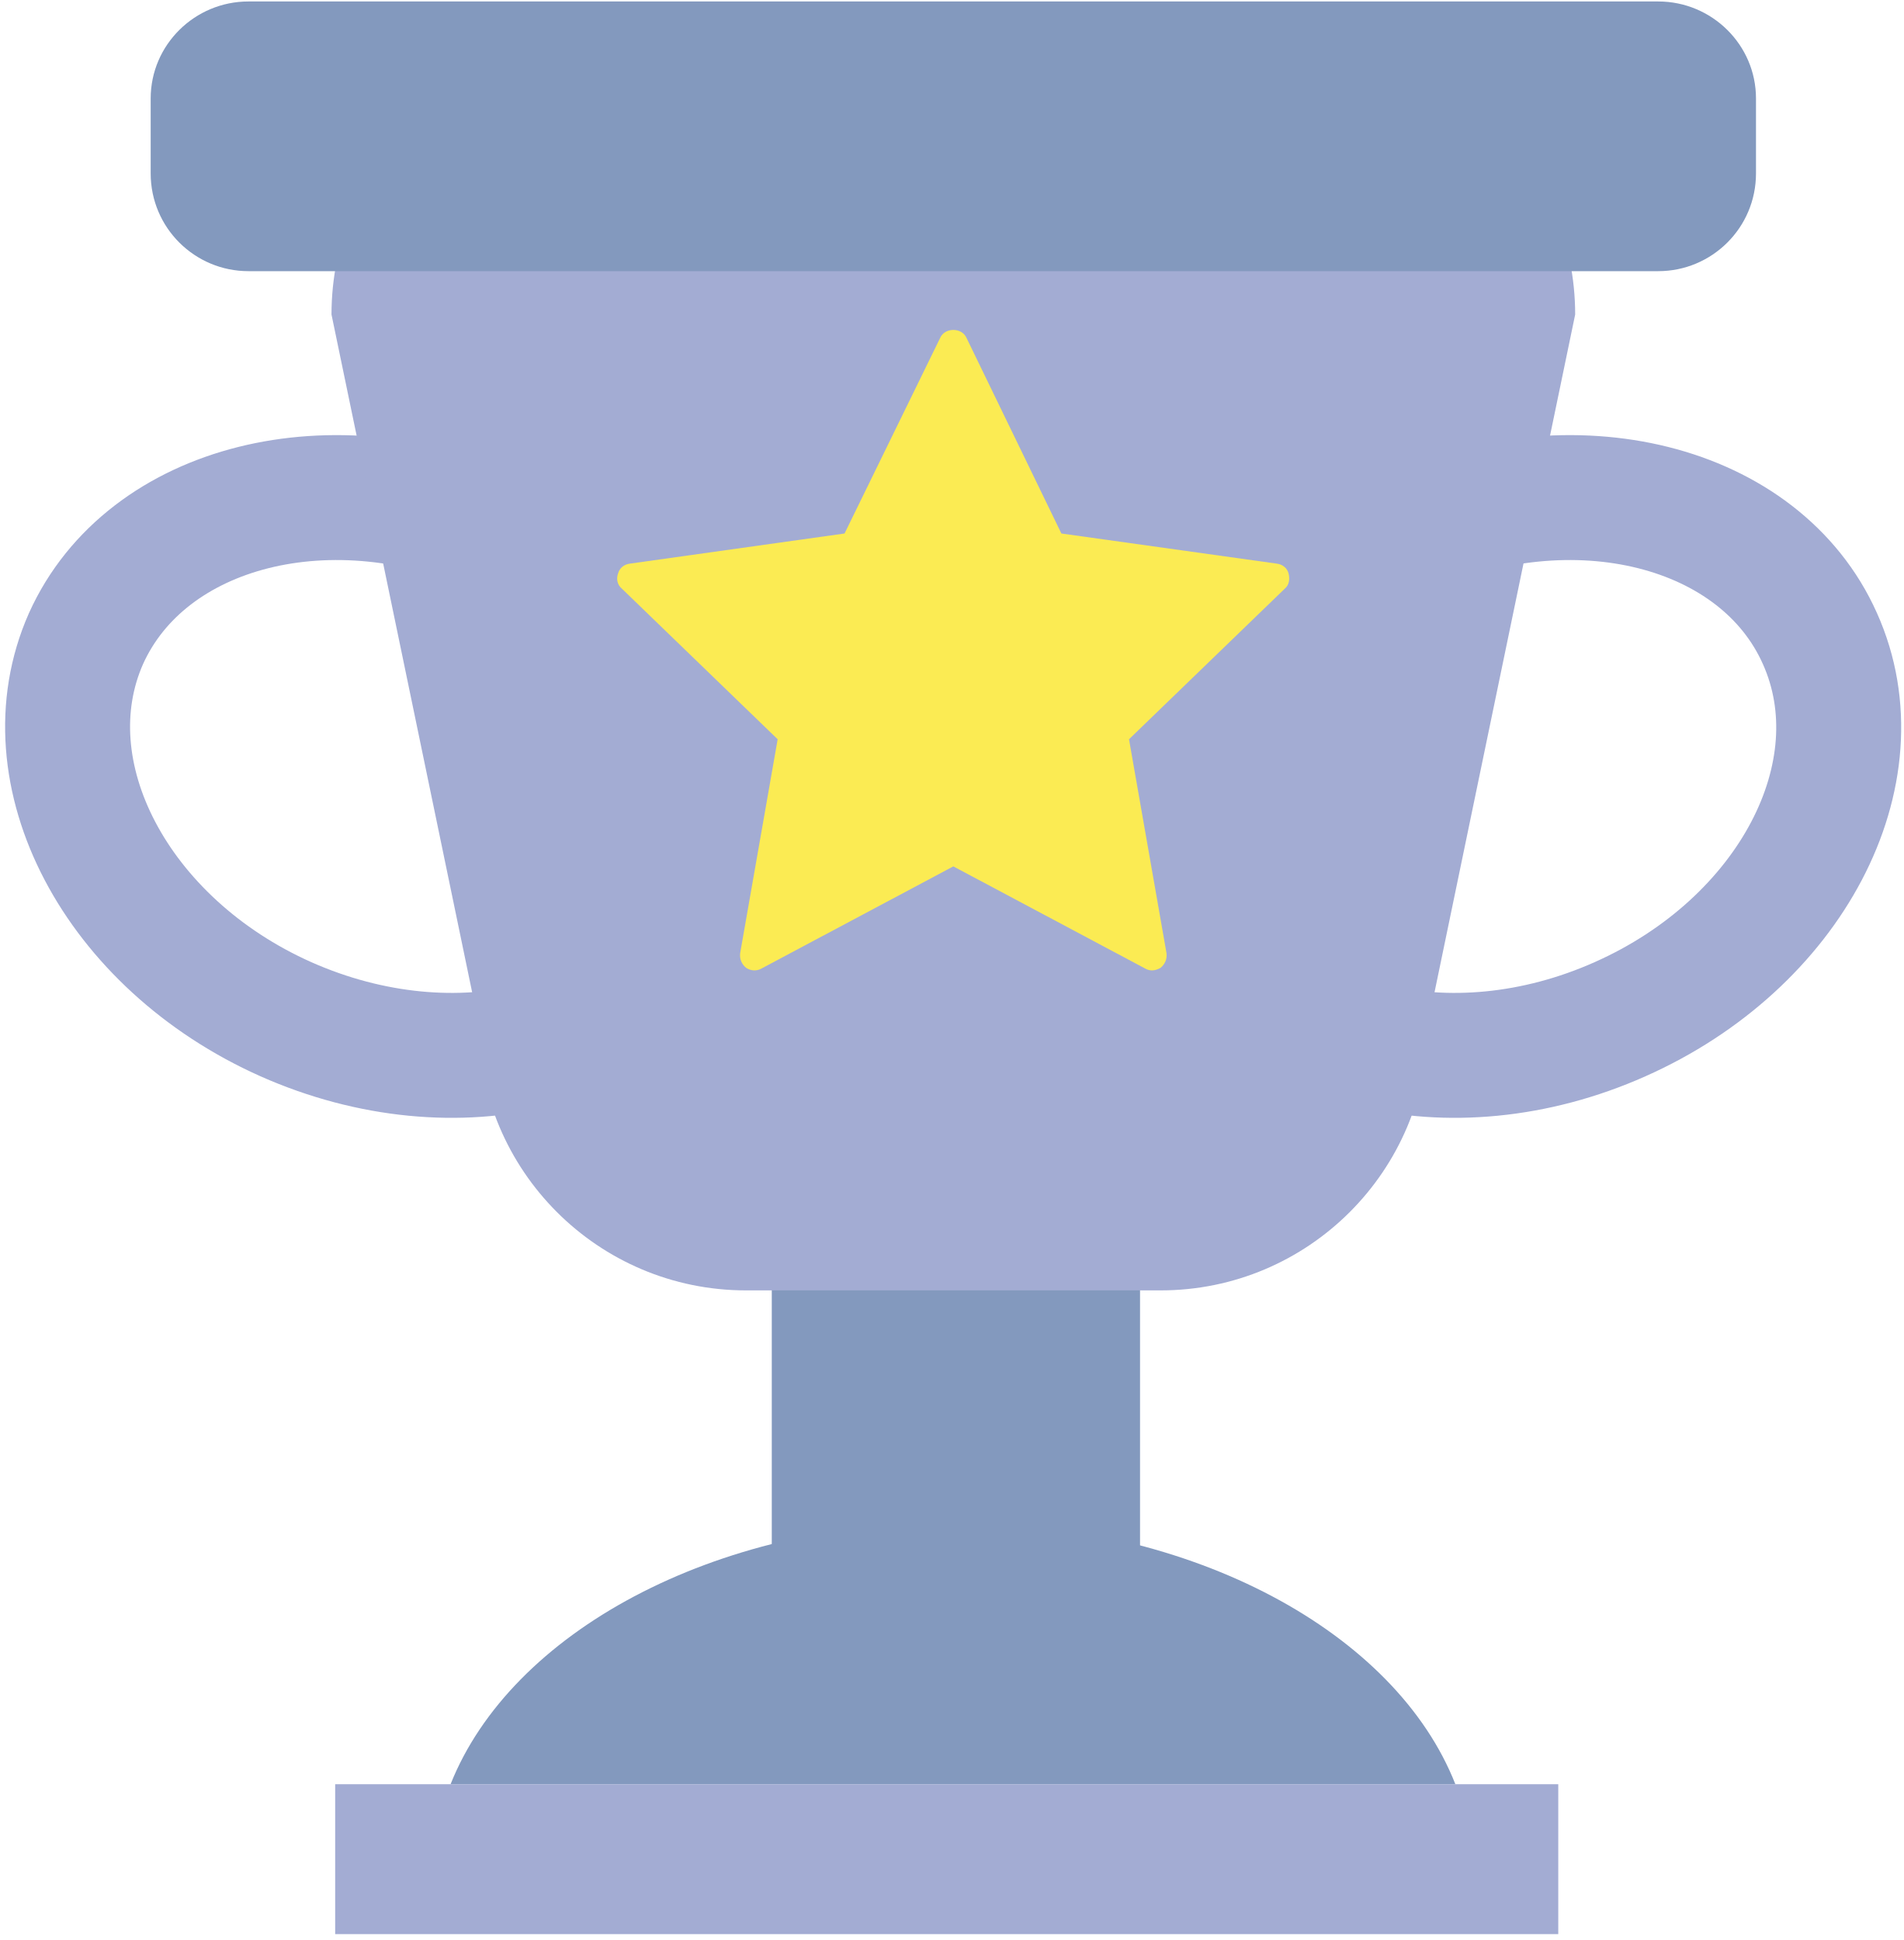
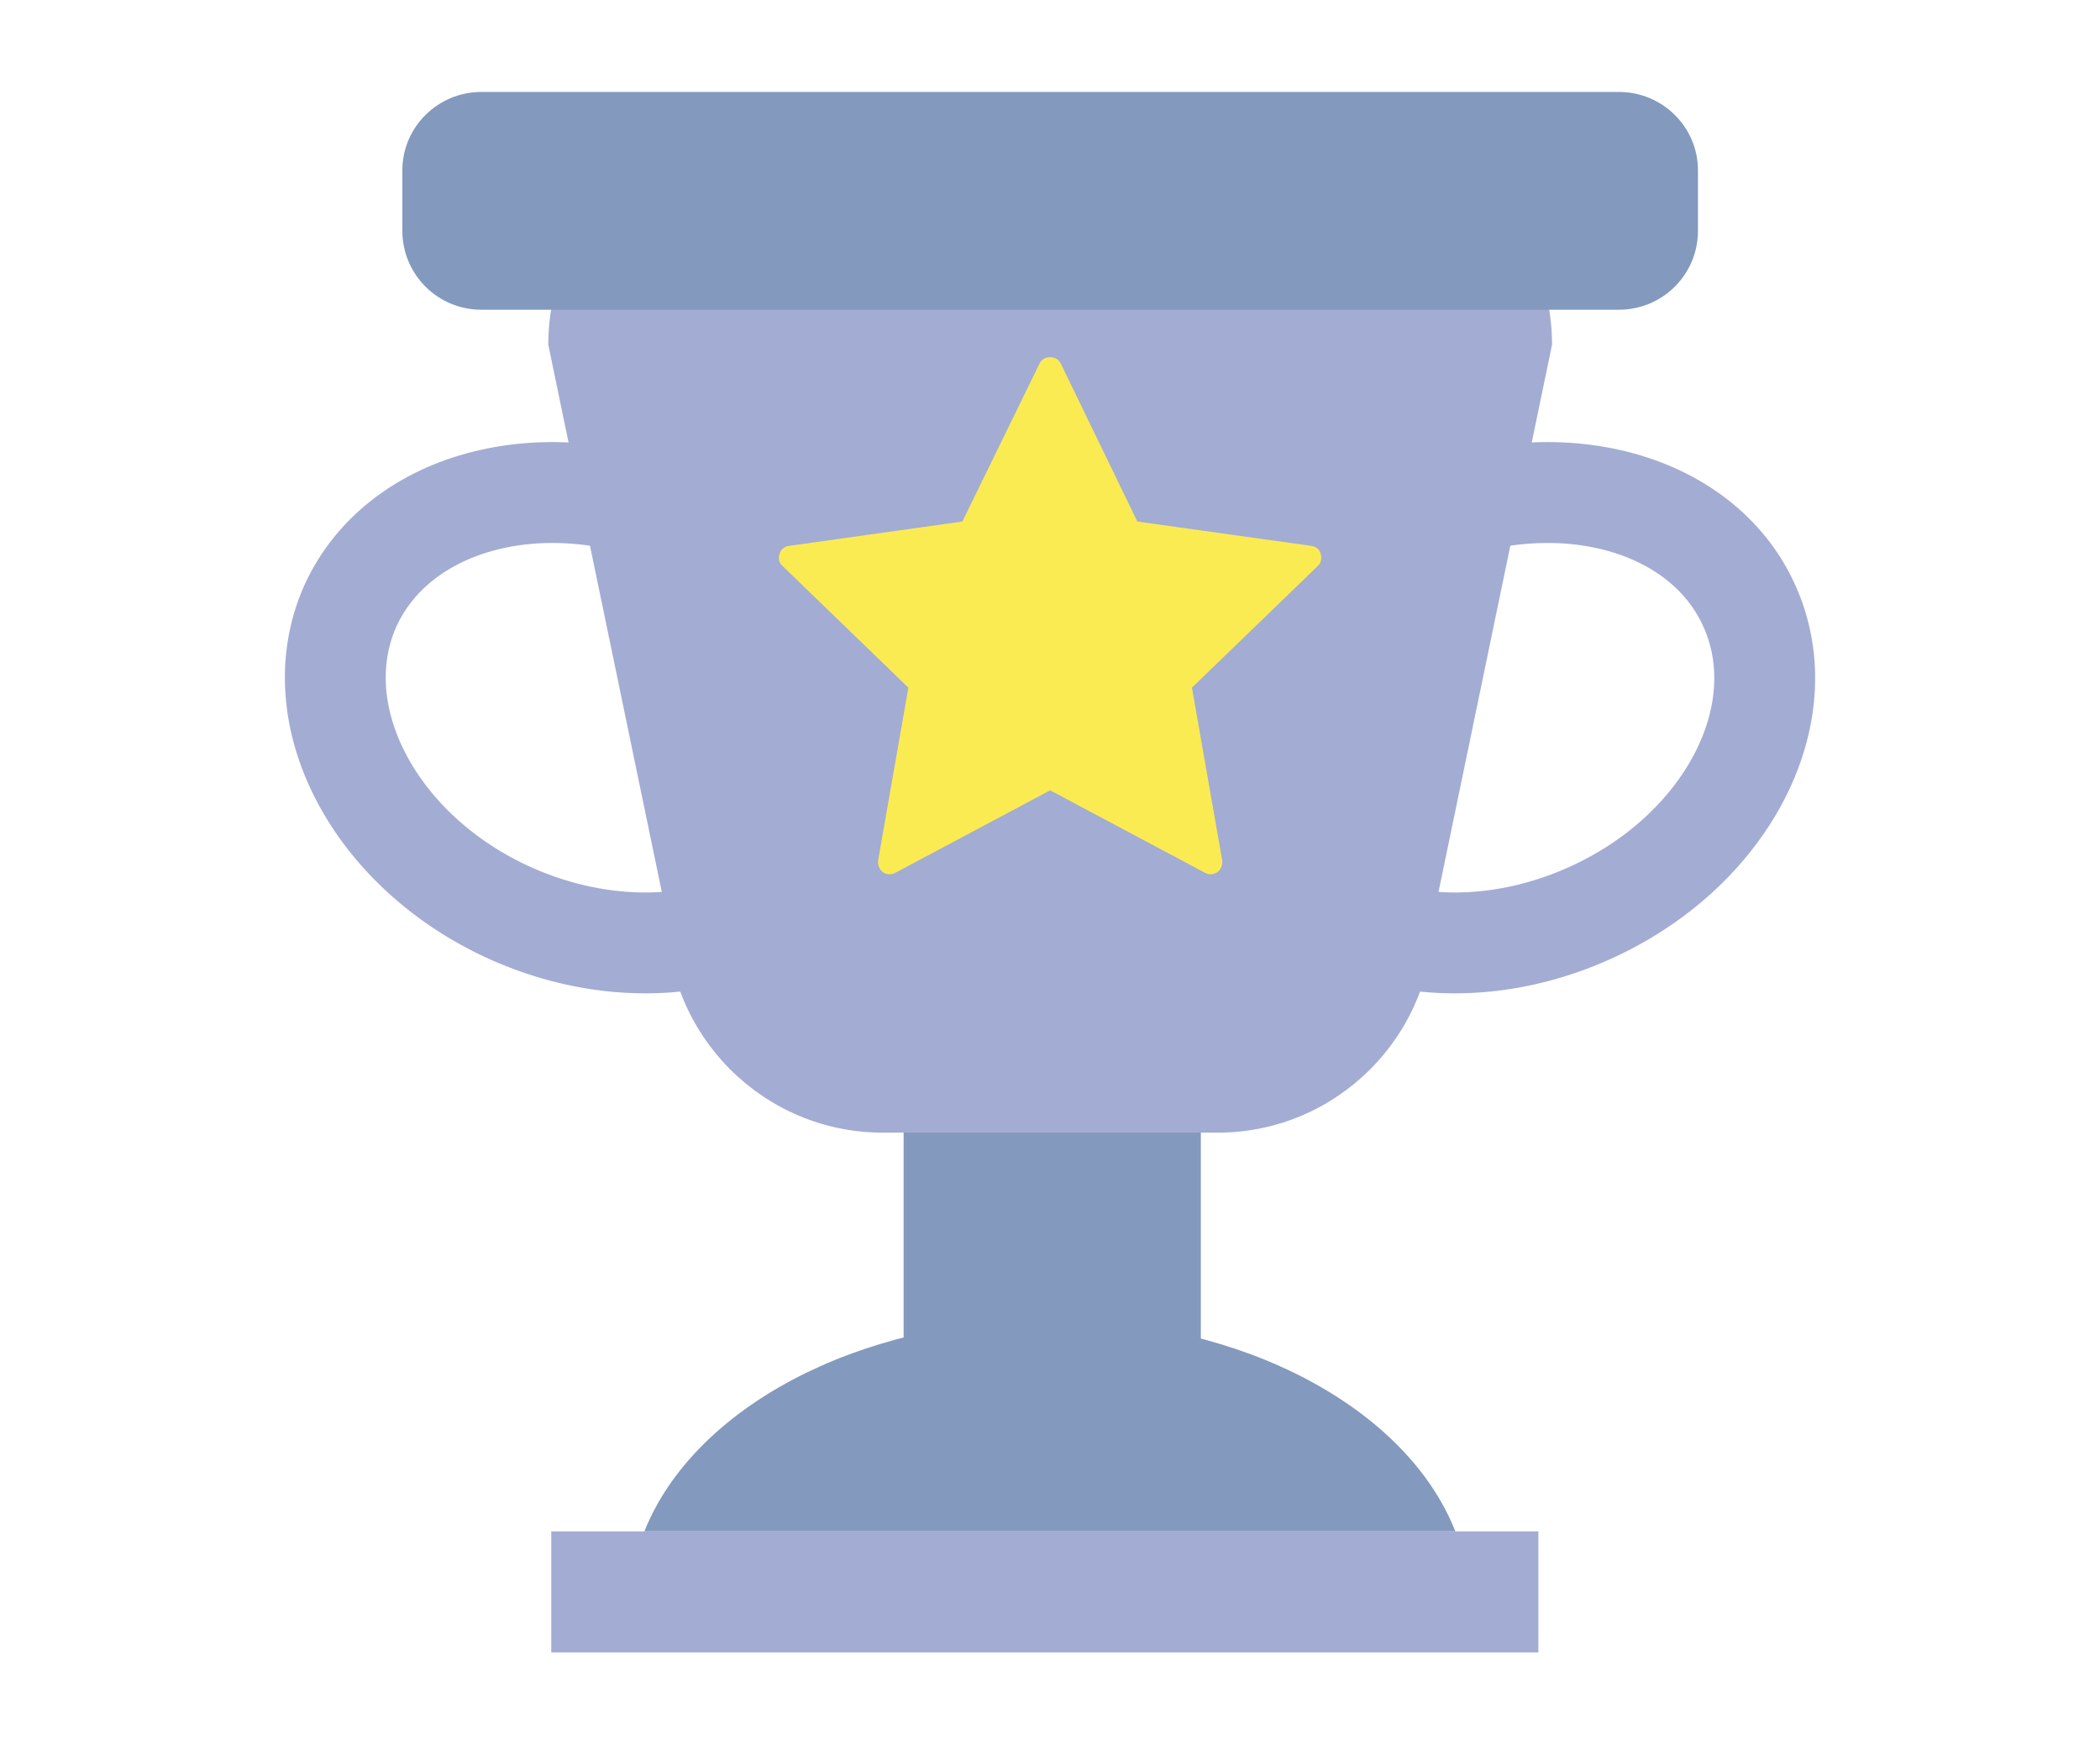
- <svg xmlns="http://www.w3.org/2000/svg" version="1.2" viewBox="0 0 259 264" width="259" height="264">
-   <style>.a{fill:none;stroke:#a3acd3;stroke-miterlimit:10;stroke-width:17}.b{fill:#8399be}.c{fill:#a3acd3}.d{fill:#fbeb53}</style>
-   <path class="a" d="m247.6 86.9c8.2 18.3-4 41.5-27.2 51.8-23.1 10.3-48.5 3.9-56.7-14.3-8.1-18.2 4.1-41.4 27.2-51.7 23.2-10.4 48.6-4 56.7 14.2z" />
-   <path class="a" d="m11.7 86.9c-8.1 18.3 4.1 41.5 27.2 51.8 23.2 10.3 48.6 3.9 56.7-14.3 8.2-18.2-4-41.4-27.2-51.7-23.1-10.4-48.5-4-56.7 14.2z" />
-   <path class="b" d="m198 242.8c-8.1-20.6-35.6-35.7-68.3-35.7-32.7 0-60.2 15.1-68.4 35.7z" />
-   <path class="b" d="m155.1 224.4h-50.1v-50.2h50.1z" />
-   <path class="c" d="m157.9 175.6h-56.4c-20.1 0-36.4-16.3-36.4-36.4l-20-96.4c0-20.1 16.3-36.4 36.4-36.4h96.4c20.1 0 36.4 16.3 36.4 36.4l-20 96.4c0 20.1-16.3 36.4-36.4 36.4z" />
-   <path class="b" d="m225.6 36.9h-191.8c-7.3 0-13.3-5.9-13.3-13.3v-10.2c0-7.3 6-13.2 13.3-13.2h191.8c7.3 0 13.3 5.9 13.3 13.2v10.2c0 7.4-6 13.3-13.3 13.3z" />
-   <path class="d" d="m174.8 80.1l-21.2 20.5 5.1 29.1c0.1 0.8-0.2 1.5-0.8 2-0.7 0.4-1.4 0.5-2.1 0.1l-26.1-13.9-26.1 13.9c-0.7 0.4-1.5 0.3-2.1-0.1-0.6-0.5-0.9-1.2-0.8-2l5.1-29.1-21.2-20.5c-0.6-0.5-0.8-1.3-0.5-2.1 0.2-0.7 0.8-1.2 1.6-1.3l29.2-4.1 13-26.6c0.3-0.7 1-1.1 1.8-1.1 0.8 0 1.5 0.4 1.8 1.1l12.9 26.6 29.3 4.1c0.8 0.1 1.4 0.6 1.6 1.3 0.2 0.8 0.1 1.6-0.5 2.1z" />
-   <path class="c" d="m212 263.2h-166.4v-20.4h166.4z" />
+ <svg xmlns="http://www.w3.org/2000/svg" version="1.2" viewBox="0 0 354 294" width="354" height="294" id="svg253">
+   <defs id="defs257" />
+   <style id="style235">.a{fill:none;stroke:#a3acd3;stroke-miterlimit:10;stroke-width:17}.b{fill:#8399be}.c{fill:#a3acd3}.d{fill:#fbeb53}</style>
+   <g id="g1052" transform="translate(47.32696,15.3)">
+     <path class="a" d="m 247.6,86.9 c 8.2,18.3 -4,41.5 -27.2,51.8 -23.1,10.3 -48.5,3.9 -56.7,-14.3 -8.1,-18.2 4.1,-41.4 27.2,-51.7 23.2,-10.4 48.6,-4 56.7,14.2 z" id="path237" />
+     <path class="a" d="m 11.7,86.9 c -8.1,18.3 4.1,41.5 27.2,51.8 23.2,10.3 48.6,3.9 56.7,-14.3 C 103.8,106.2 91.6,83 68.4,72.7 45.3,62.3 19.9,68.7 11.7,86.9 Z" id="path239" />
+     <path class="b" d="m 198,242.8 c -8.1,-20.6 -35.6,-35.7 -68.3,-35.7 -32.7,0 -60.2,15.1 -68.4,35.7 z" id="path241" />
+     <path class="b" d="M 155.1,224.4 H 105 v -50.2 h 50.1 z" id="path243" />
+     <path class="c" d="m 157.9,175.6 h -56.4 c -20.1,0 -36.4,-16.3 -36.4,-36.4 L 45.1,42.8 C 45.1,22.7 61.4,6.4 81.5,6.4 h 96.4 c 20.1,0 36.4,16.3 36.4,36.4 l -20,96.4 c 0,20.1 -16.3,36.4 -36.4,36.4 z" id="path245" />
+     <path class="b" d="M 225.6,36.9 H 33.8 C 26.5,36.9 20.5,31 20.5,23.6 V 13.4 c 0,-7.3 6,-13.2 13.3,-13.2 h 191.8 c 7.3,0 13.3,5.9 13.3,13.2 v 10.2 c 0,7.4 -6,13.3 -13.3,13.3 z" id="path247" />
+     <path class="d" d="m 174.8,80.1 -21.2,20.5 5.1,29.1 c 0.1,0.8 -0.2,1.5 -0.8,2 -0.7,0.4 -1.4,0.5 -2.1,0.1 l -26.1,-13.9 -26.1,13.9 c -0.7,0.4 -1.5,0.3 -2.1,-0.1 -0.6,-0.5 -0.9,-1.2 -0.8,-2 L 105.8,100.6 84.6,80.1 C 84,79.6 83.8,78.8 84.1,78 c 0.2,-0.7 0.8,-1.2 1.6,-1.3 l 29.2,-4.1 13,-26.6 c 0.3,-0.7 1,-1.1 1.8,-1.1 0.8,0 1.5,0.4 1.8,1.1 l 12.9,26.6 29.3,4.1 c 0.8,0.1 1.4,0.6 1.6,1.3 0.2,0.8 0.1,1.6 -0.5,2.1 z" id="path249" />
+     <path class="c" d="M 212,263.2 H 45.6 V 242.8 H 212 Z" id="path251" />
+   </g>
</svg>
